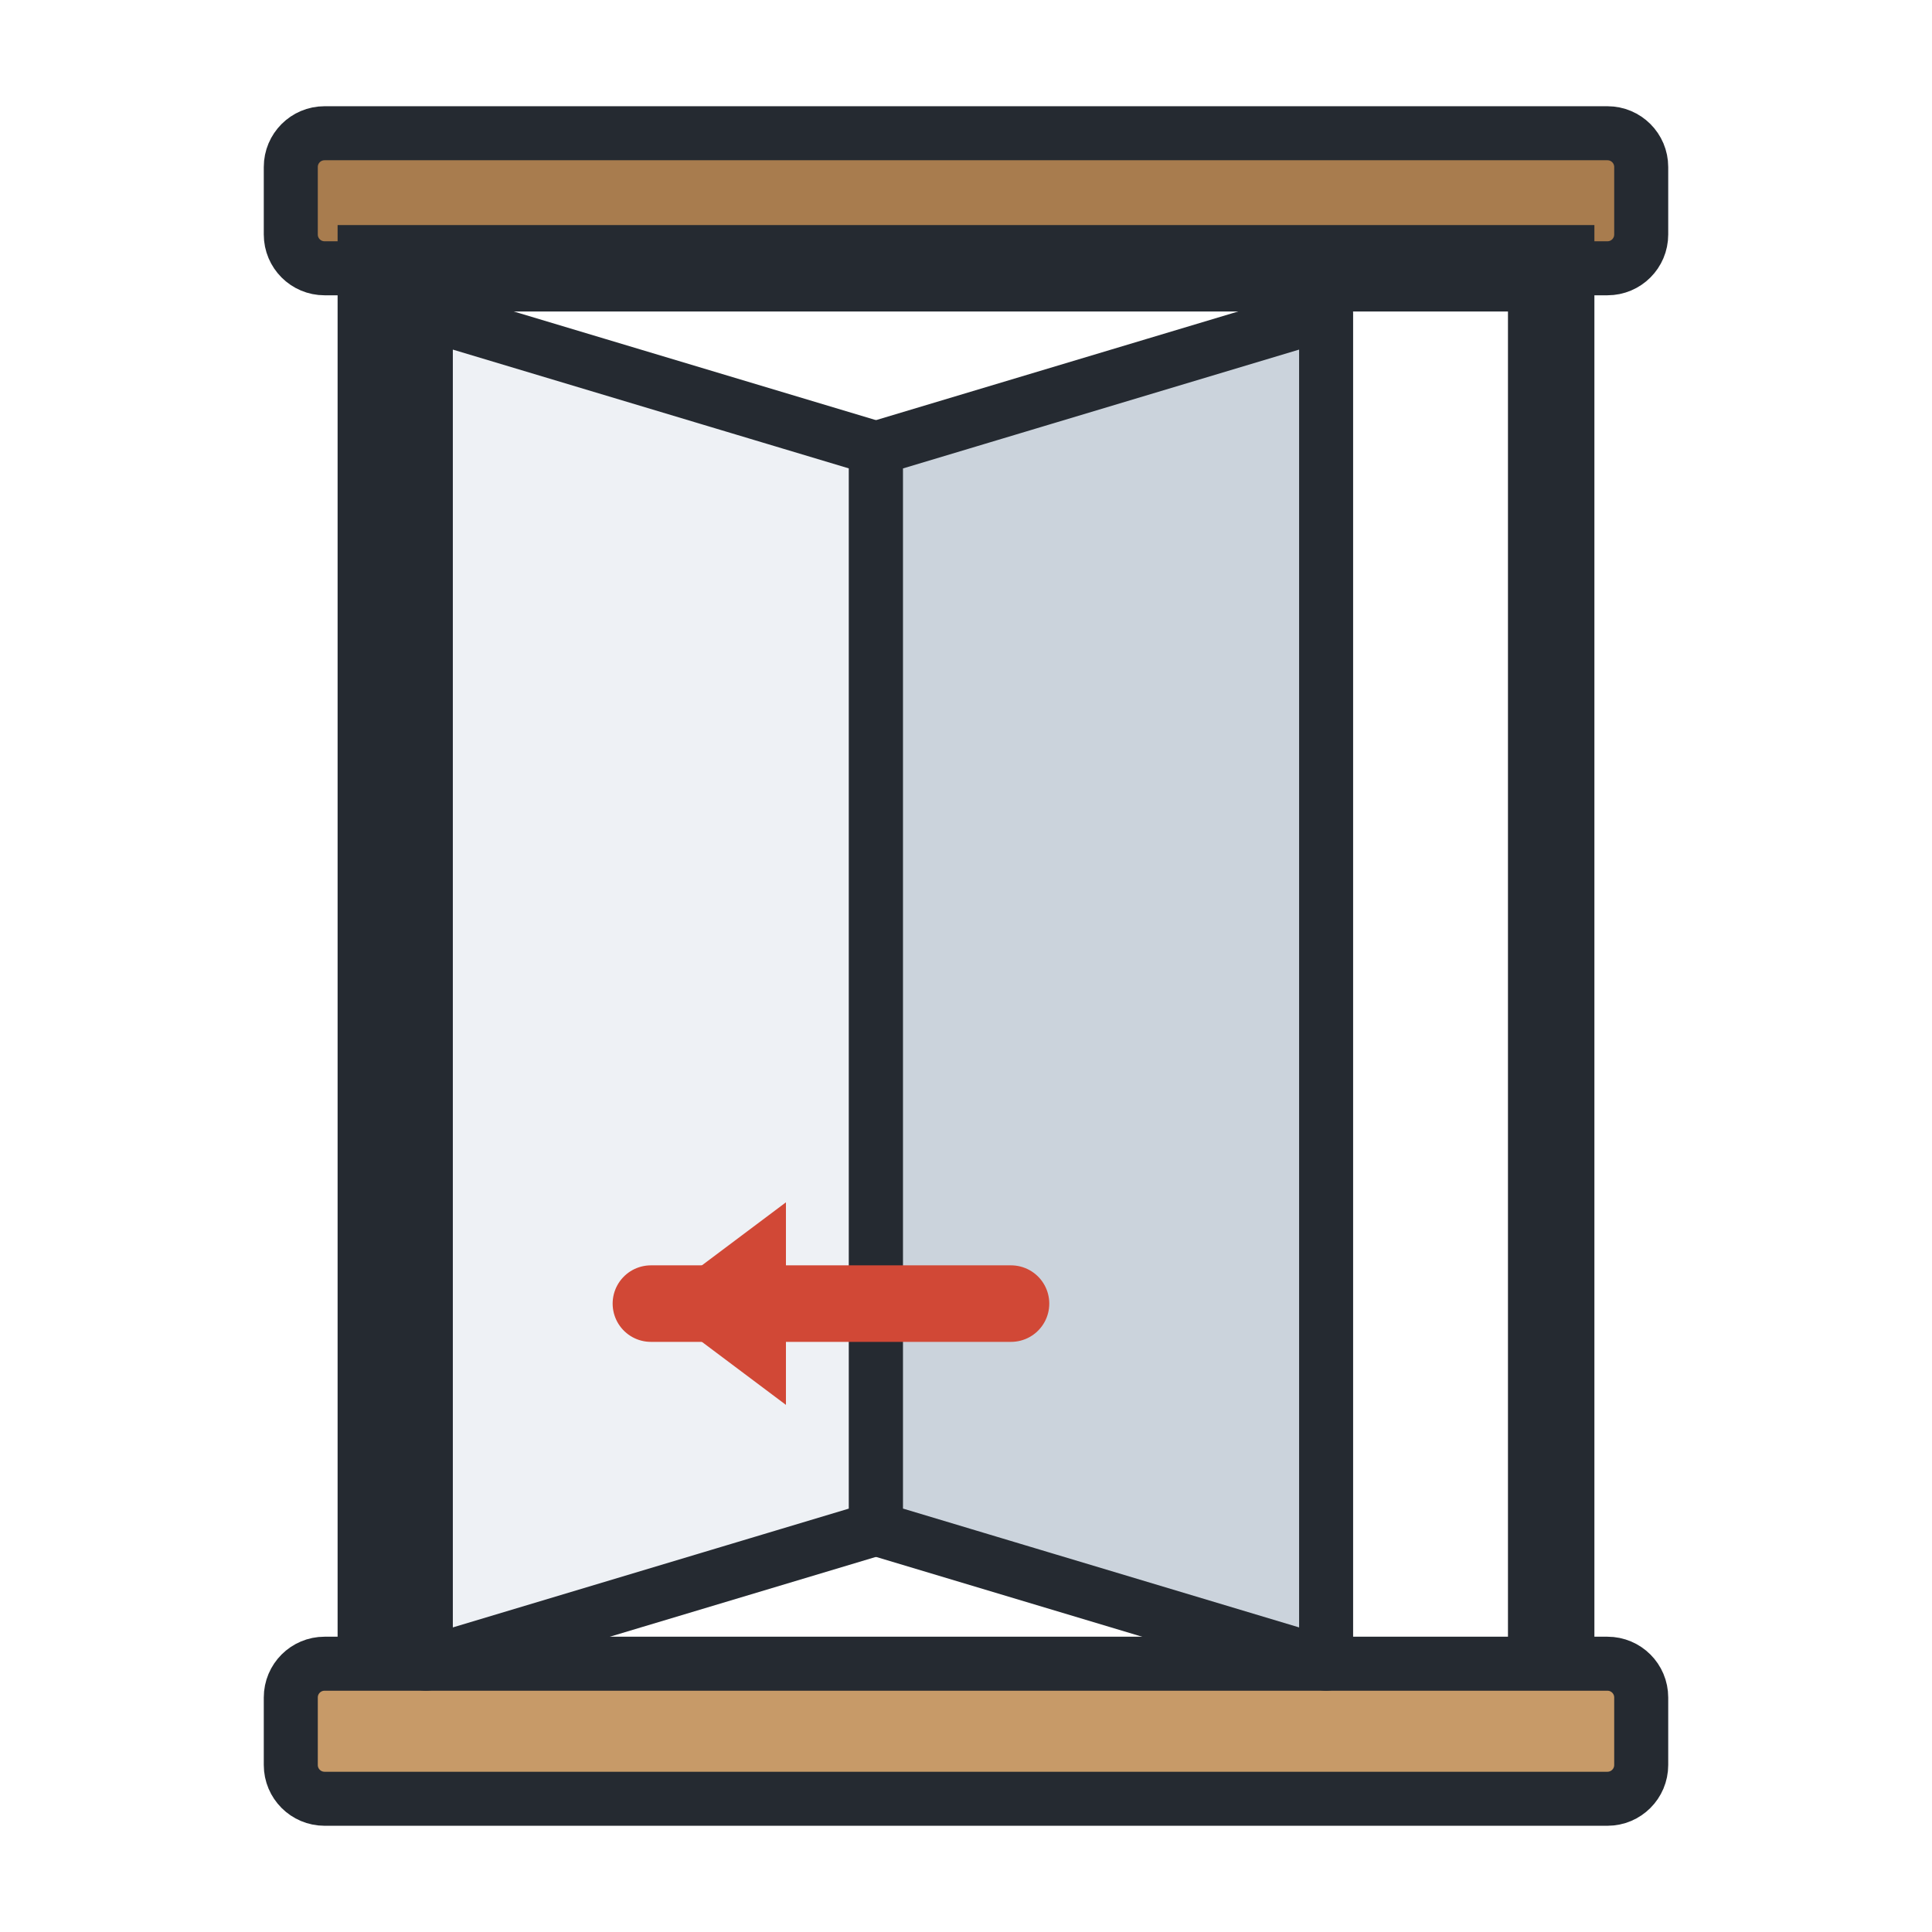
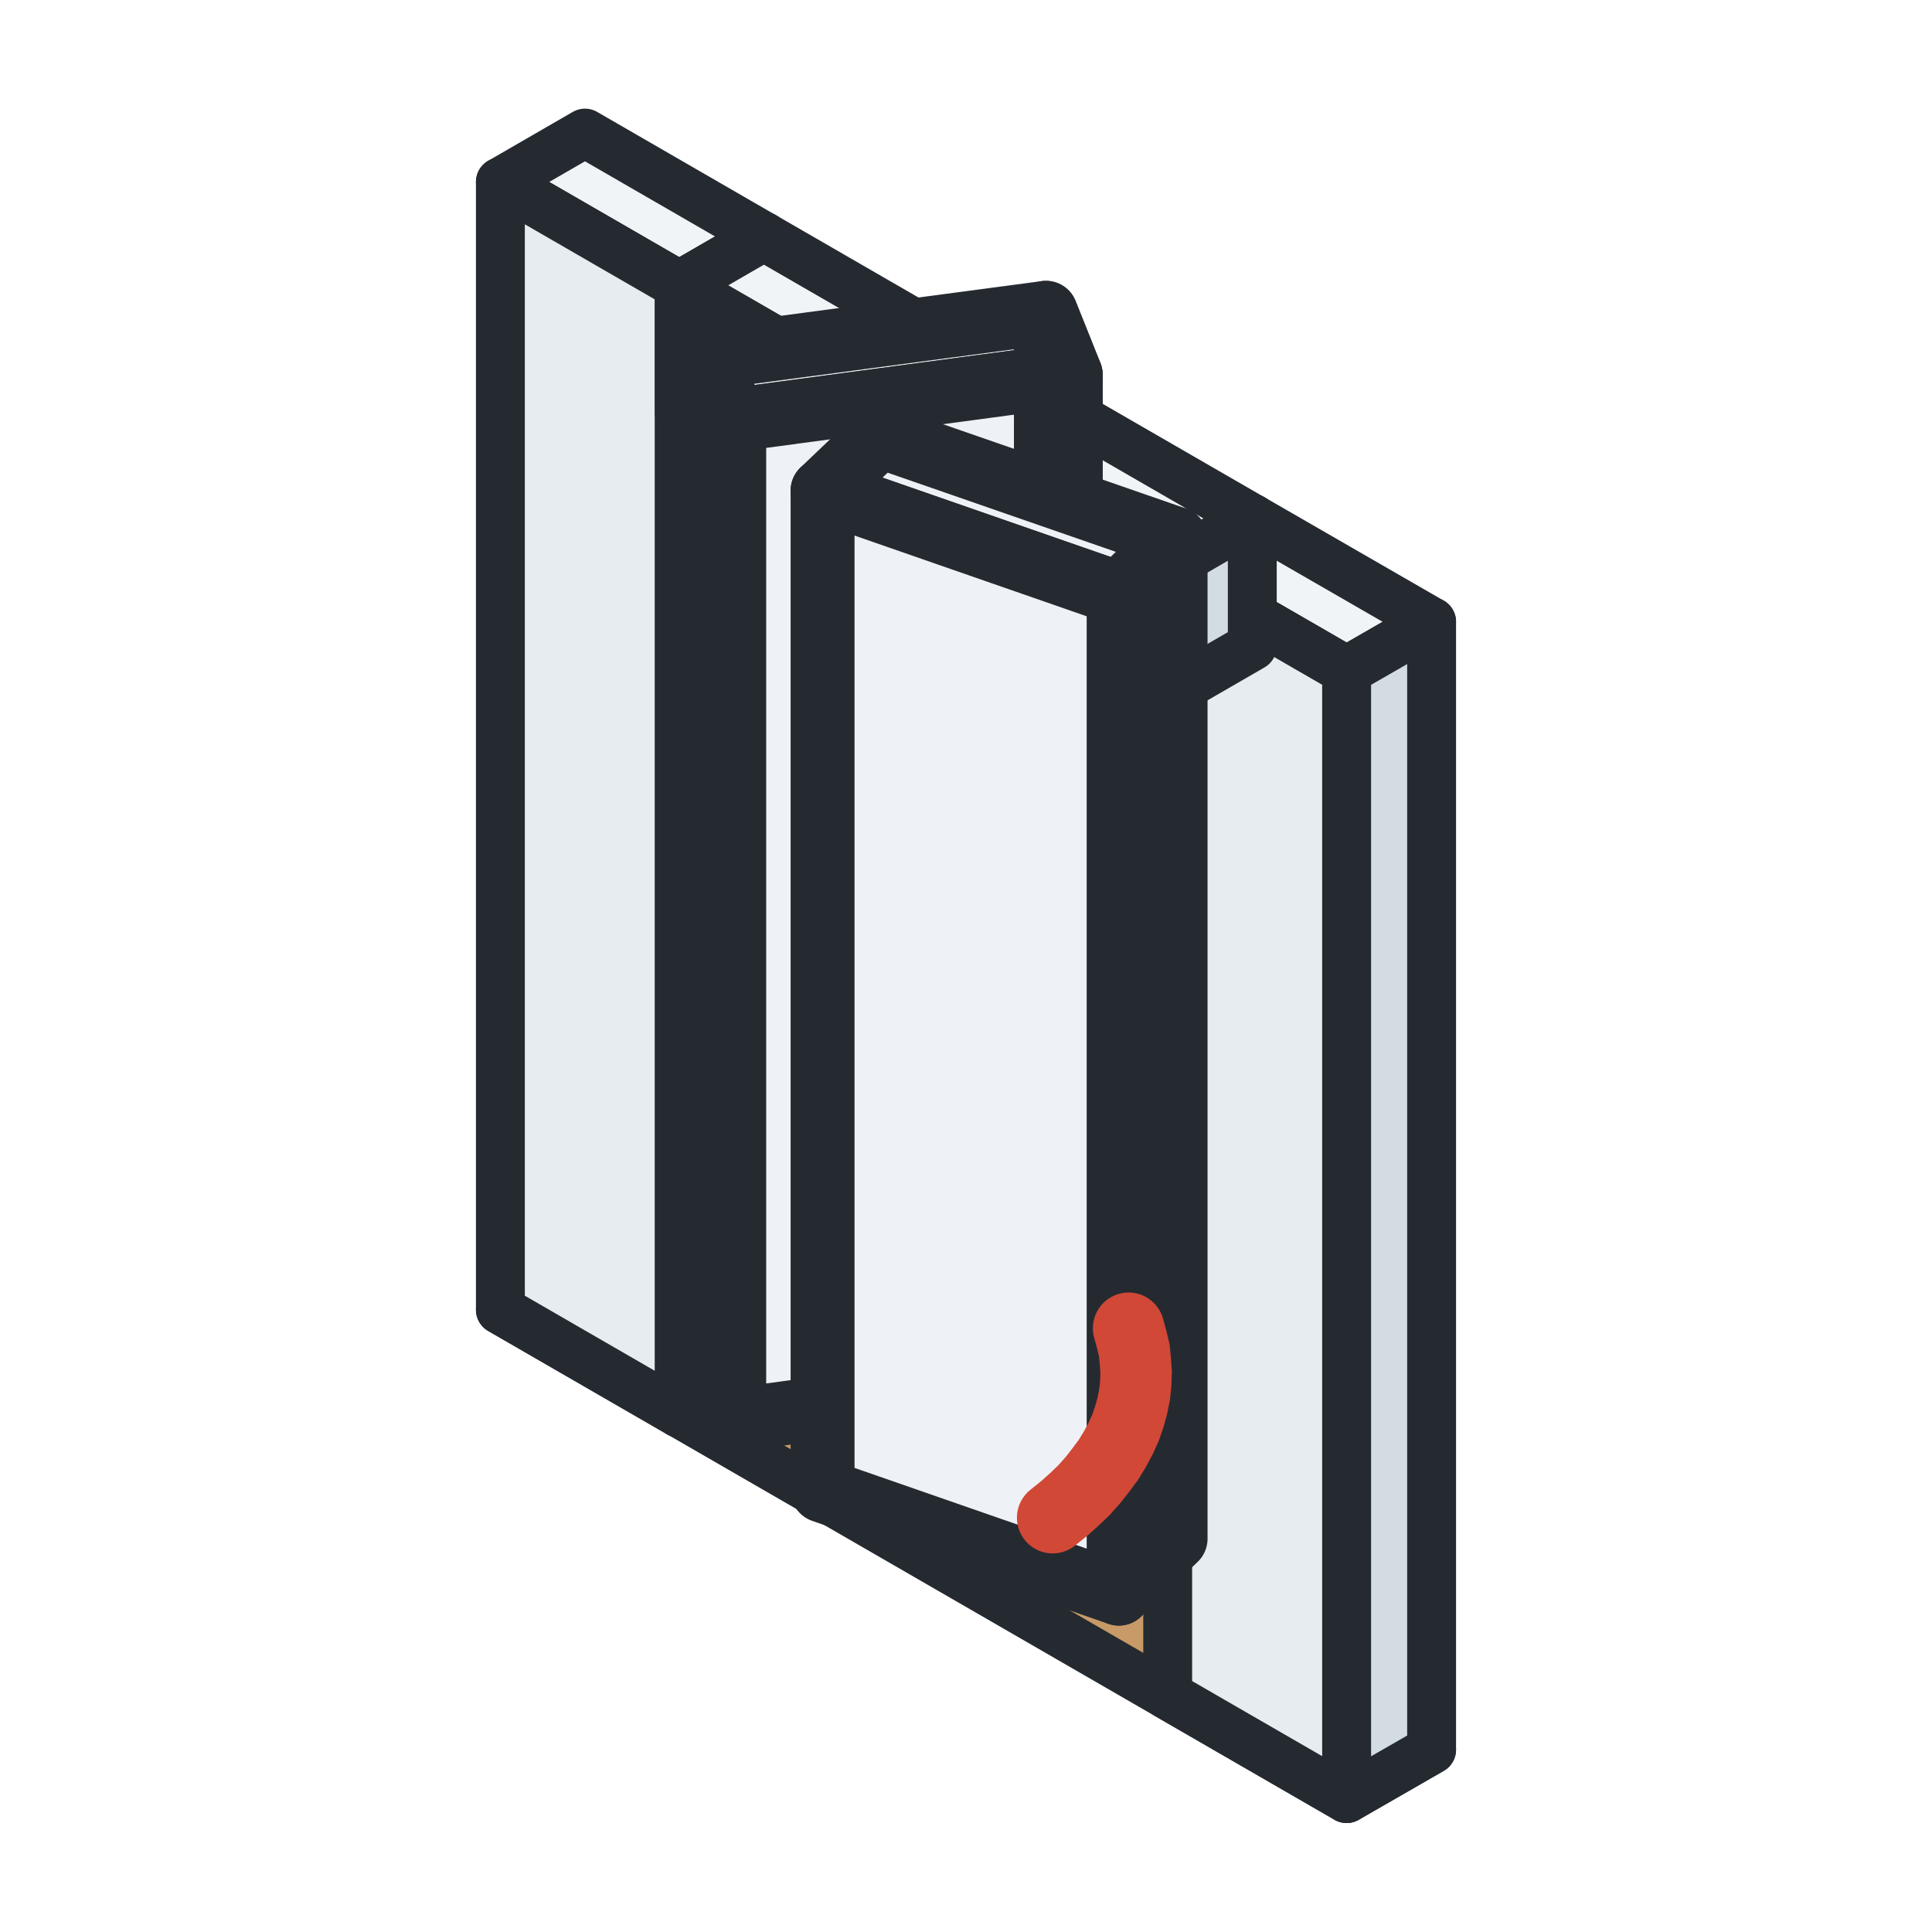
- <svg xmlns="http://www.w3.org/2000/svg" viewBox="-42.92 -43.92 85.84 85.84">
-   <rect x="-30" y="-38" width="60" height="6" rx="1.5" fill="#A87C4E" stroke="#252A31" stroke-width="2.4" />
-   <path d="M -26 32 L -26 -32 L 26 -32 L 26 32" fill="none" stroke="#252A31" stroke-width="3.84" stroke-linecap="square" />
-   <rect x="-30" y="30" width="60" height="6" rx="1.5" fill="#C79A68" stroke="#252A31" stroke-width="2.4" />
-   <path d="M -24 -30 L -4 -24 L -4 24 L -24 30 Z" fill="#EEF1F5" stroke="#252A31" stroke-width="2.4" stroke-linejoin="round" />
-   <path d="M -4 -24 L 16 -30 L 16 30 L -4 24 Z" fill="#CBD3DC" stroke="#252A31" stroke-width="2.4" stroke-linejoin="round" />
-   <path d="M 2 14 L -14 14" stroke="#D14836" stroke-width="3.4" stroke-linecap="round" />
-   <path d="M -14 14 L -8 9.5 L -8 18.5 Z" fill="#D14836" />
+ <svg xmlns="http://www.w3.org/2000/svg" viewBox="-15.56 -33.54 51.39 51.39">
+   <polygon points="0.00,0.00 22.52,13.00 20.26,14.30 -2.25,1.30" fill="#C79A68" stroke="#252A31" stroke-width="1.3" stroke-linejoin="round" />
+   <polygon points="-2.25,-28.70 2.51,-25.95 4.76,-27.25 0.00,-30.00" fill="#F1F4F7" stroke="#252A31" stroke-width="1.3" stroke-linejoin="round" />
+   <polygon points="-2.25,1.30 2.51,4.05 2.51,-25.95 -2.25,-28.70" fill="#E7ECF1" stroke="#252A31" stroke-width="1.3" stroke-linejoin="round" />
+   <polygon points="2.51,4.05 4.76,2.75 4.76,-27.25 2.51,-25.95" fill="#D3DBE3" stroke="#252A31" stroke-width="1.3" stroke-linejoin="round" />
+   <polygon points="15.50,-18.45 20.26,-15.70 22.52,-17.00 17.75,-19.75" fill="#F1F4F7" stroke="#252A31" stroke-width="1.3" stroke-linejoin="round" />
+   <polygon points="15.50,11.55 20.26,14.30 20.26,-15.70 15.50,-18.45" fill="#E7ECF1" stroke="#252A31" stroke-width="1.3" stroke-linejoin="round" />
+   <polygon points="20.26,14.30 22.52,13.00 22.52,-17.00 20.26,-15.70" fill="#D3DBE3" stroke="#252A31" stroke-width="1.3" stroke-linejoin="round" />
+   <polygon points="2.51,-25.95 15.50,-18.45 17.75,-19.75 4.76,-27.25" fill="#F1F4F7" stroke="#252A31" stroke-width="1.3" stroke-linejoin="round" />
+   <polygon points="2.51,-22.55 15.50,-15.05 15.50,-18.45 2.51,-25.95" fill="#E7ECF1" stroke="#252A31" stroke-width="1.3" stroke-linejoin="round" />
+   <polygon points="15.50,-15.05 17.75,-16.35 17.75,-19.75 15.50,-18.45" fill="#D3DBE3" stroke="#252A31" stroke-width="1.3" stroke-linejoin="round" />
+   <polygon points="3.97,-22.37 12.92,-23.57 12.26,-25.22 3.31,-24.03" fill="#EEF1F5" stroke="#252A31" stroke-width="1.7" stroke-linejoin="round" />
+   <polygon points="3.97,4.23 12.92,3.03 12.92,-23.57 3.97,-22.37" fill="#EEF1F5" stroke="#252A31" stroke-width="1.7" stroke-linejoin="round" />
+   <polygon points="12.92,3.03 12.26,1.38 12.26,-25.22 12.92,-23.57" fill="#CBD3DC" stroke="#252A31" stroke-width="1.7" stroke-linejoin="round" />
+   <polygon points="6.32,-20.49 14.20,-17.75 15.71,-19.21 7.84,-21.94" fill="#EEF1F5" stroke="#252A31" stroke-width="1.7" stroke-linejoin="round" />
+   <polygon points="6.32,6.11 14.20,8.85 14.20,-17.75 6.32,-20.49" fill="#EEF1F5" stroke="#252A31" stroke-width="1.7" stroke-linejoin="round" />
+   <polygon points="14.20,8.85 15.71,7.39 15.71,-19.21 14.20,-17.75" fill="#CBD3DC" stroke="#252A31" stroke-width="1.7" stroke-linejoin="round" />
+   <path d="M 14.46 1.79 L 14.54 2.08 L 14.61 2.37 L 14.64 2.67 L 14.66 2.96 L 14.65 3.26 L 14.62 3.55 L 14.56 3.85 L 14.48 4.14 L 14.38 4.43 L 14.25 4.72 L 14.10 5.00 L 13.93 5.28 L 13.73 5.55 L 13.52 5.82 L 13.28 6.09 L 13.02 6.34 L 12.74 6.59 L 12.44 6.83" fill="none" stroke="#D14836" stroke-width="1.9" stroke-linecap="round" />
+   <path d="M 12.44 6.83 L 12.70 5.33 L 14.71 5.85 Z" fill="#D14836" />
</svg>
